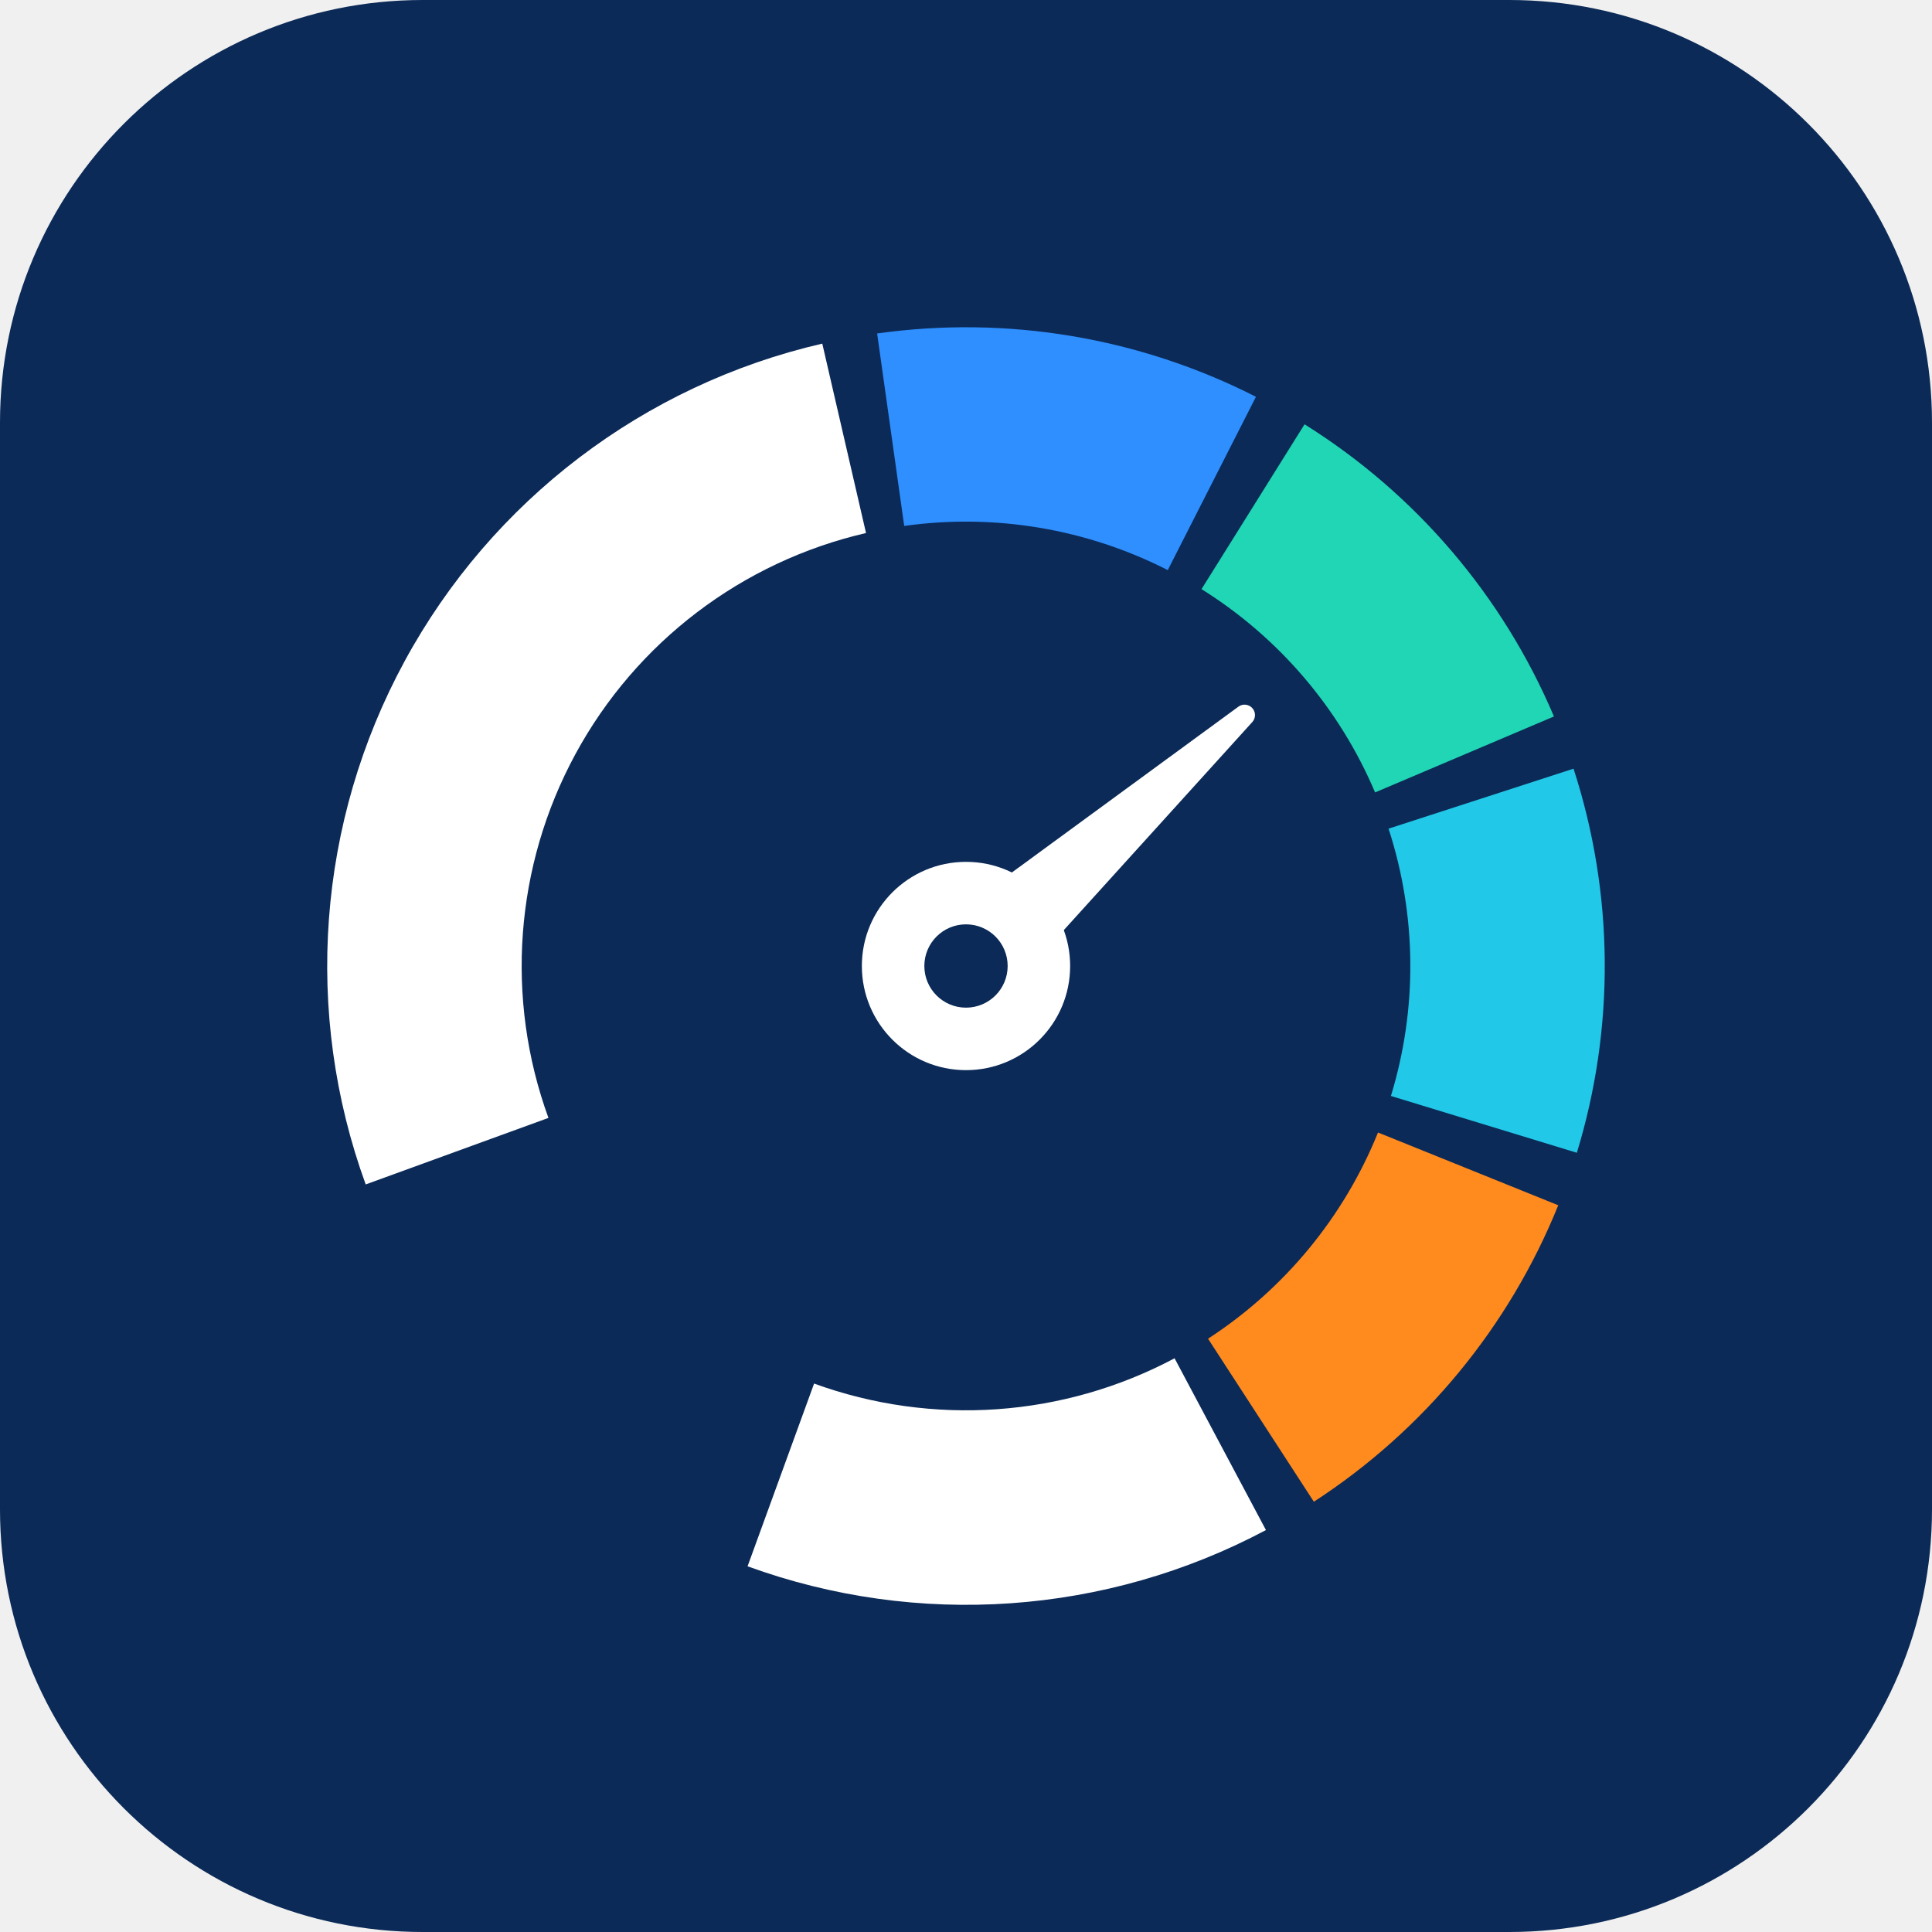
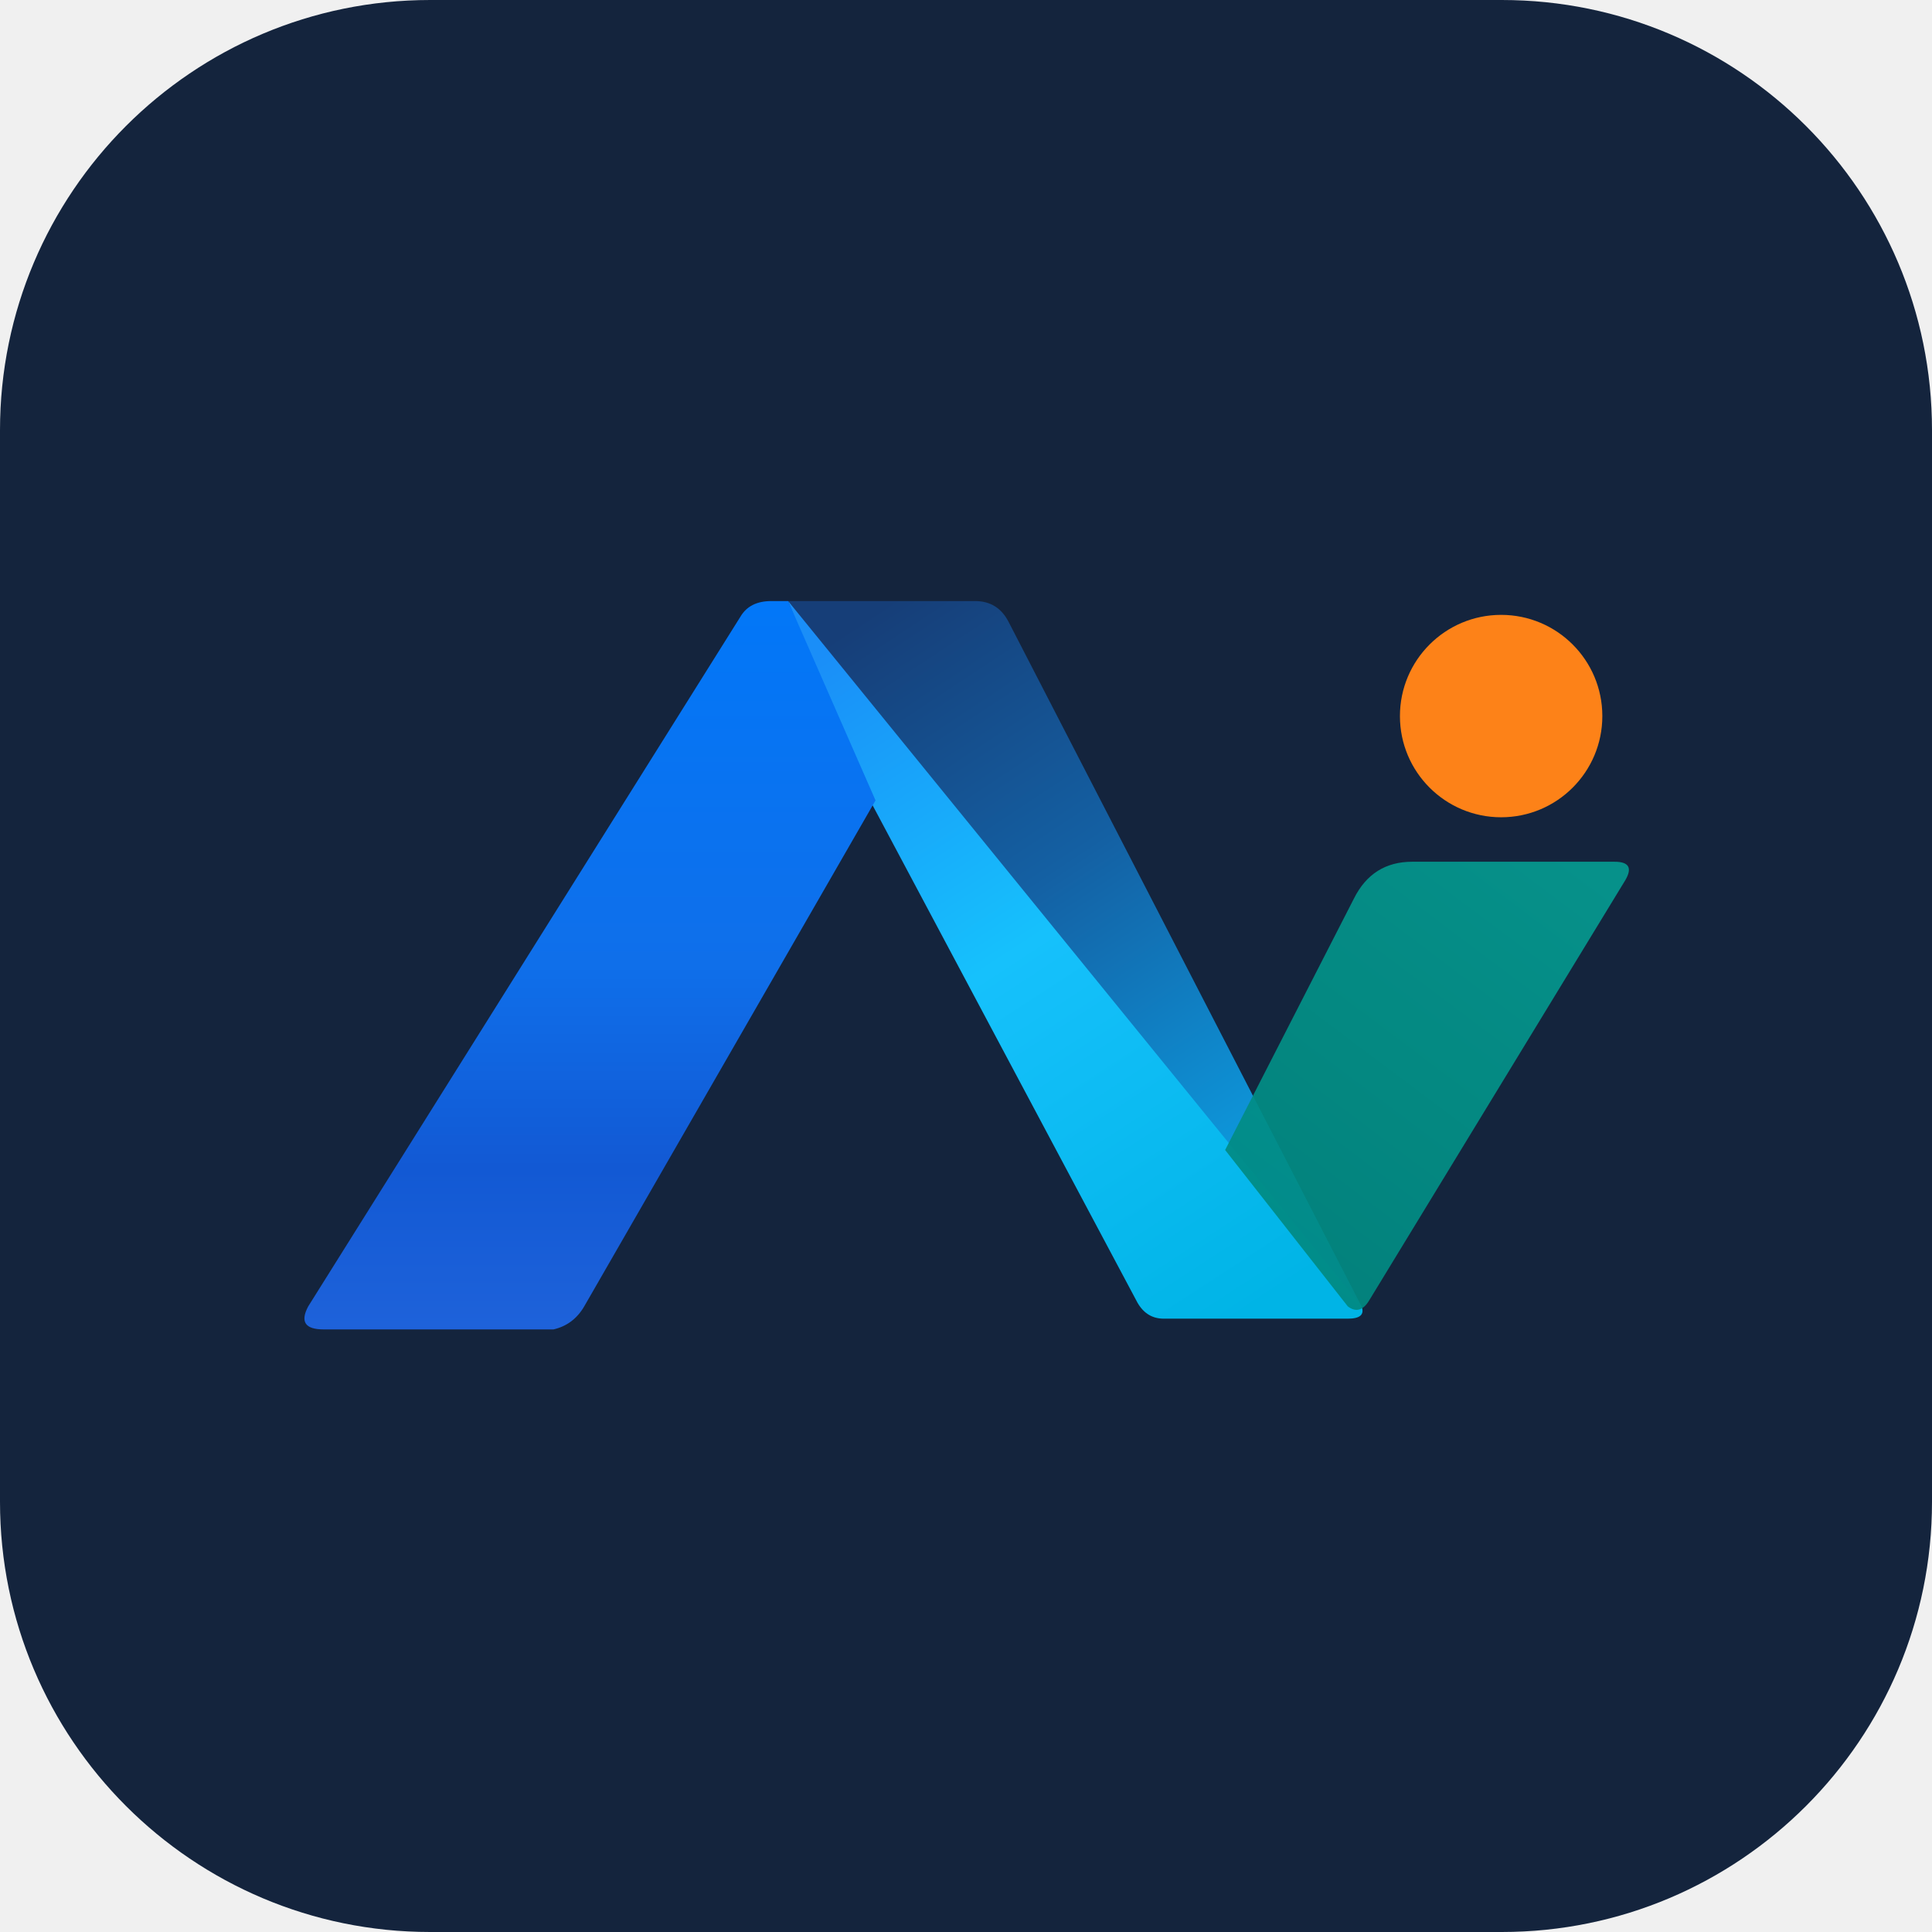
- <svg xmlns="http://www.w3.org/2000/svg" viewBox="0 0 512 512">
-   <rect width="512" height="512" rx="112" fill="#0B2A57" />
-   <g transform="translate(72 72) scale(3.68)">
-     <path d="M71.60 90.62A46 46 0 0 1 34.27 93.23L39.06 80.07A32 32 0 0 0 65.02 78.25Z" fill="#FFFFFF" />
-     <path d="M6.77 65.73A46 46 0 0 1 39.65 5.18L42.80 18.82A32 32 0 0 0 19.93 60.94Z" fill="#FFFFFF" />
-     <path d="M43.60 4.45A46 46 0 0 1 70.88 9.01L64.53 21.49A32 32 0 0 0 45.55 18.31Z" fill="#2F8FFF" />
-     <path d="M74.38 10.99A46 46 0 0 1 92.34 32.03L79.46 37.50A32 32 0 0 0 66.96 22.86Z" fill="#20D6B5" />
-     <path d="M93.75 35.79A46 46 0 0 1 93.99 63.45L80.60 59.36A32 32 0 0 0 80.43 40.11Z" fill="#22C8E8" />
-     <path d="M92.65 67.23A46 46 0 0 1 75.05 88.58L67.43 76.84A32 32 0 0 0 79.67 61.99Z" fill="#FF8A1E" />
-     <path d="M48.16 47.96L70.06 31.93L51.84 52.04Z" fill="#FFFFFF" stroke="#FFFFFF" stroke-width="1.5" stroke-linejoin="round" />
-     <circle cx="50" cy="50" r="7.5" fill="#FFFFFF" />
-     <circle cx="50" cy="50" r="3" fill="#0B2A57" />
+ <svg xmlns="http://www.w3.org/2000/svg" viewBox="0 0 1024 1024" width="1024" height="1024">
+   <rect width="1024" height="1024" rx="228" fill="#14243D" />
+   <defs>
+     <linearGradient id="gA" x1="0" y1="0" x2="0" y2="1" gradientUnits="objectBoundingBox">
+       <stop offset="0" stop-color="#0277F8" />
+       <stop offset="0.5" stop-color="#0F6FEA" />
+       <stop offset="0.78" stop-color="#1259D4" />
+       <stop offset="1" stop-color="#1E62DA" />
+     </linearGradient>
+     <linearGradient id="gN" x1="450" y1="62" x2="700" y2="440" gradientUnits="userSpaceOnUse">
+       <stop offset="0" stop-color="#163E78" />
+       <stop offset="0.45" stop-color="#1460A3" />
+       <stop offset="1" stop-color="#0C9EE2" />
+     </linearGradient>
+     <linearGradient id="gC" x1="400" y1="100" x2="680" y2="530" gradientUnits="userSpaceOnUse">
+       <stop offset="0" stop-color="#1A8EF8" />
+       <stop offset="0.45" stop-color="#16C1FC" />
+       <stop offset="1" stop-color="#00B4E6" />
+     </linearGradient>
+     <linearGradient id="gT" x1="900" y1="232" x2="680" y2="525" gradientUnits="userSpaceOnUse">
+       <stop offset="0" stop-color="#049A90" />
+       <stop offset="1" stop-color="#00877F" />
+     </linearGradient>
+   </defs>
+   <g transform="translate(153.60 315.33) scale(0.8127) translate(-58 -58)">
+     <path d="M383 62 L505 62 Q520 62 527 76 L757 522 L622 528 Z" fill="url(#gN)" />
+     <path d="M383 62 L757 522 Q760 530 748 530 L628 530 Q616 530 610 518 L430 180 Z" fill="url(#gC)" />
+     <path d="M80 537 Q62 537 70 522 L352 72 Q358 62 372 62 L383 62 L440 192 L250 522 Q243 534 230 537 Z" fill="url(#gA)" />
+     <path d="M790 232 L922 232 Q936 232 929 244 L762 518 Q756 528 748 522 L668 420 L752 256 Q764 232 790 232 Z" fill="url(#gT)" opacity="0.92" />
+     <circle cx="848" cy="137" r="66" fill="#FD8218" />
  </g>
</svg>
